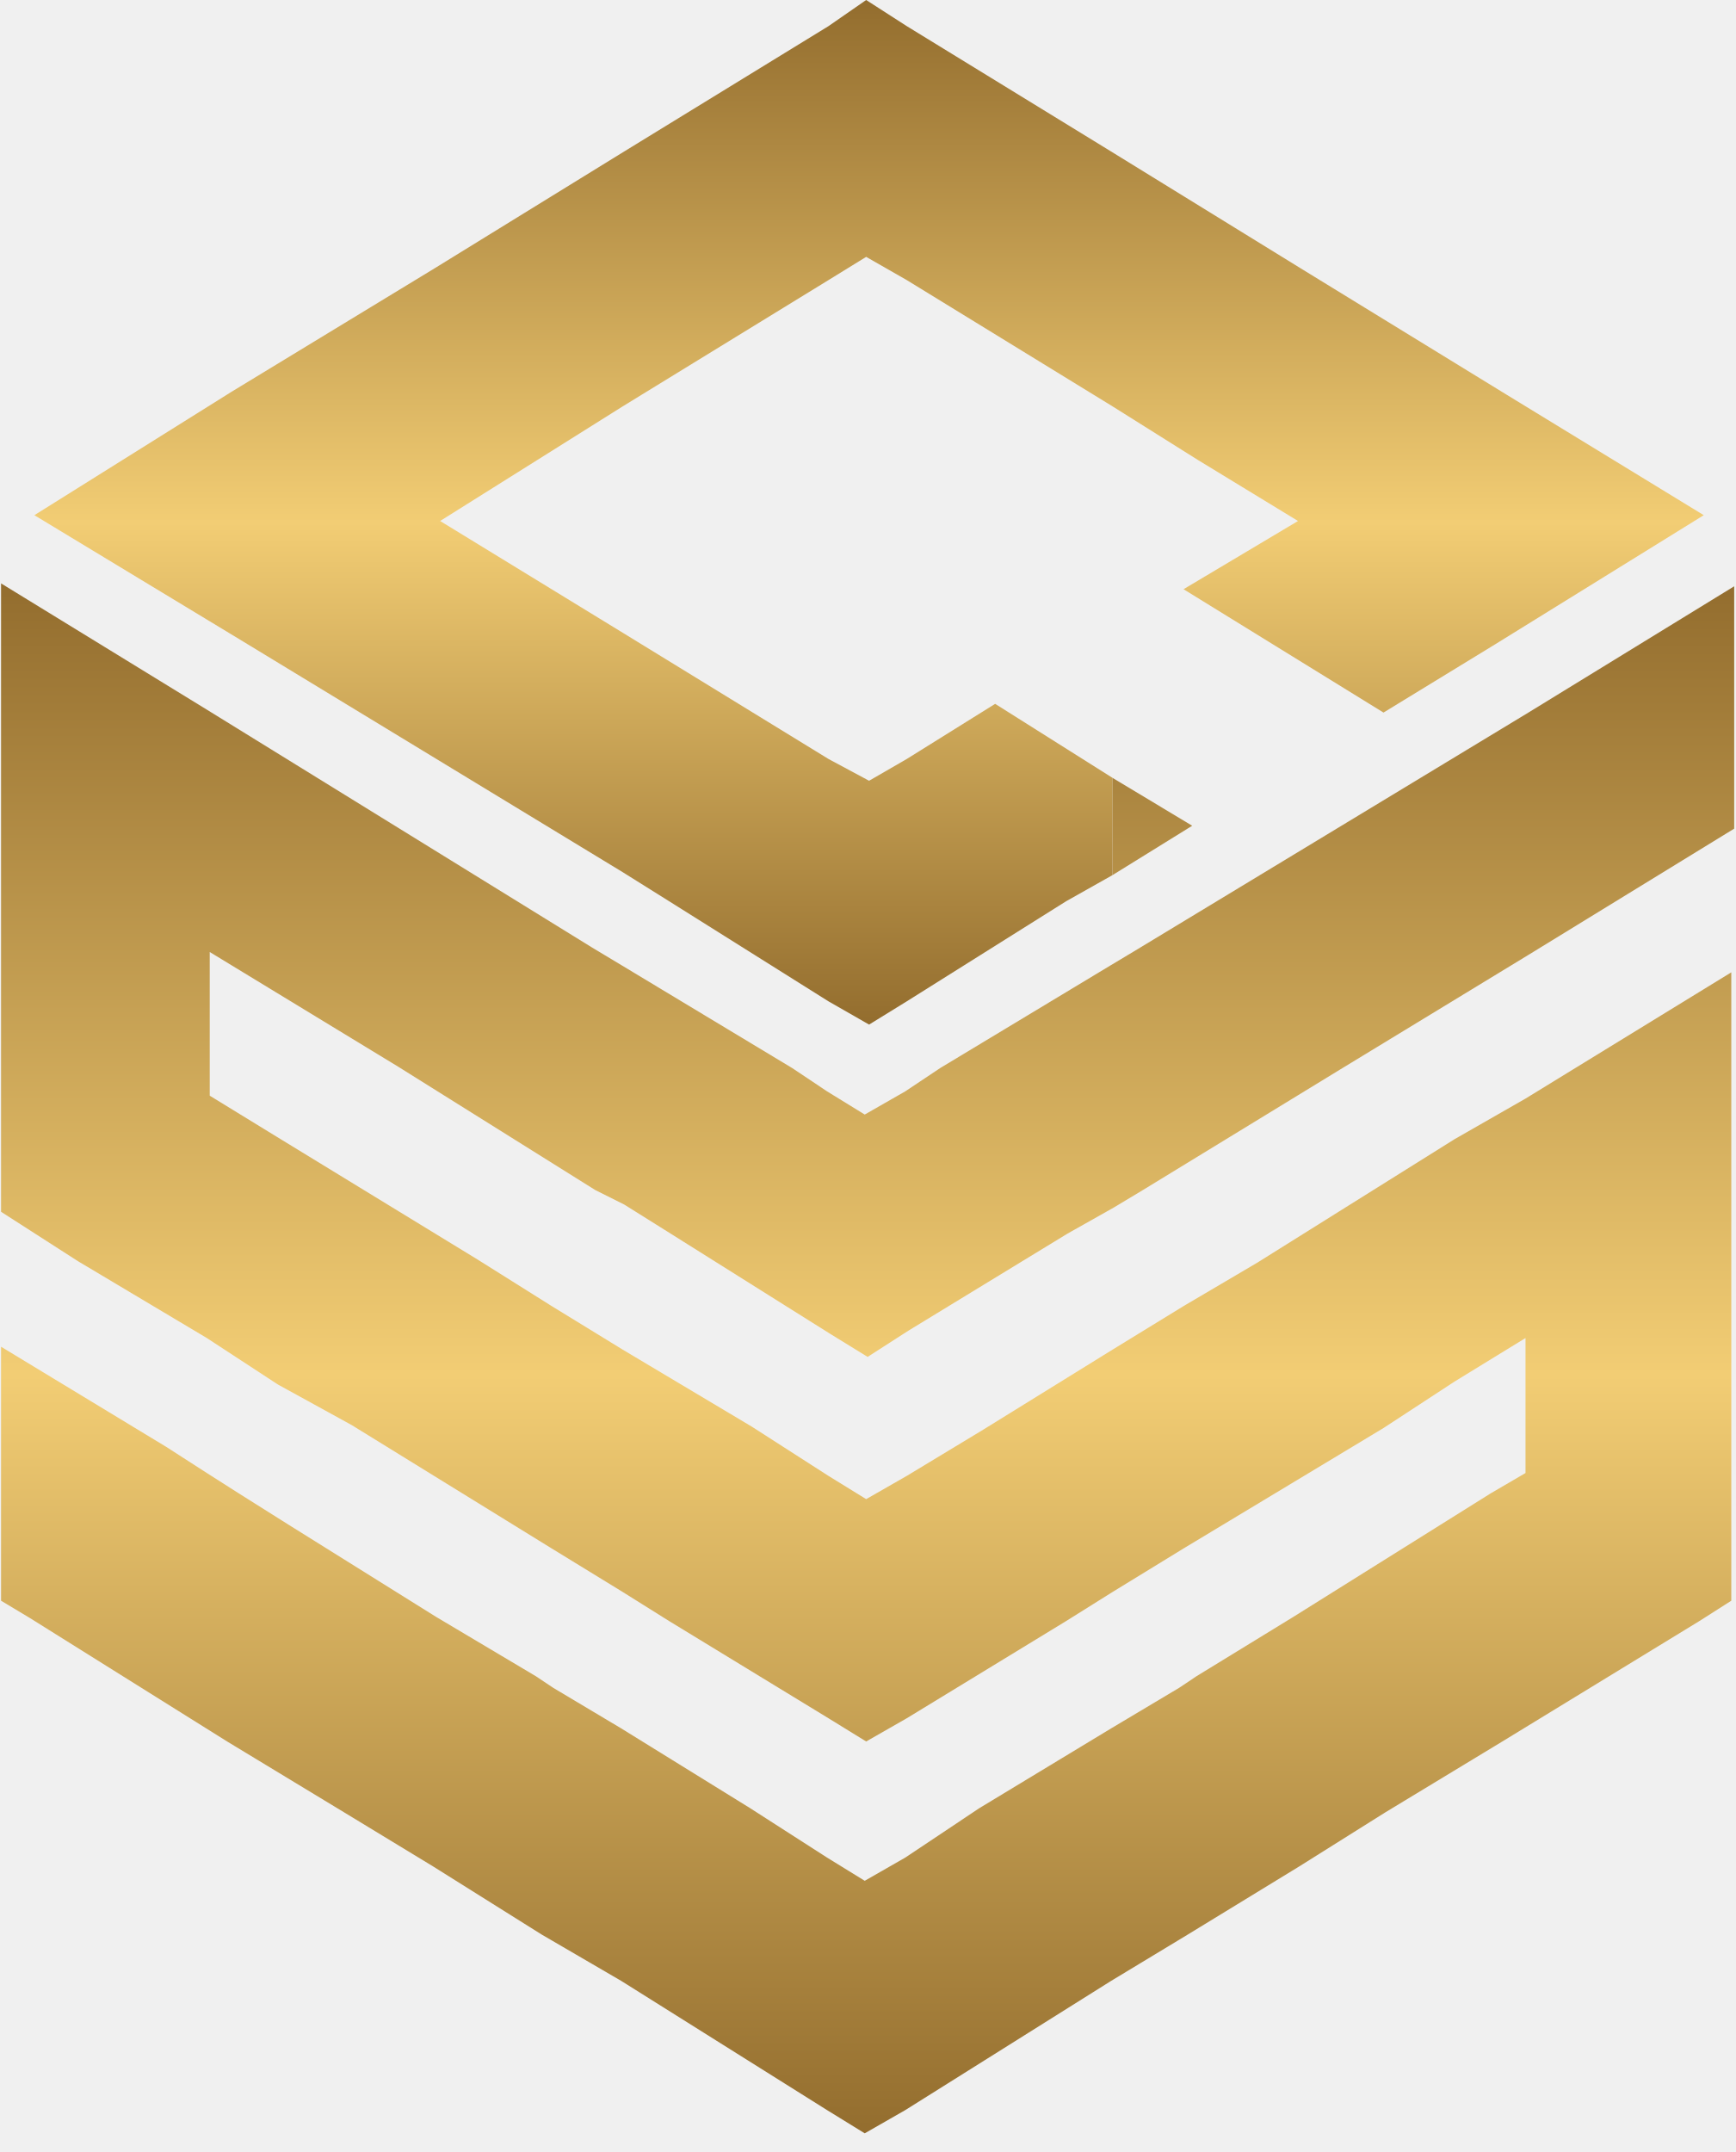
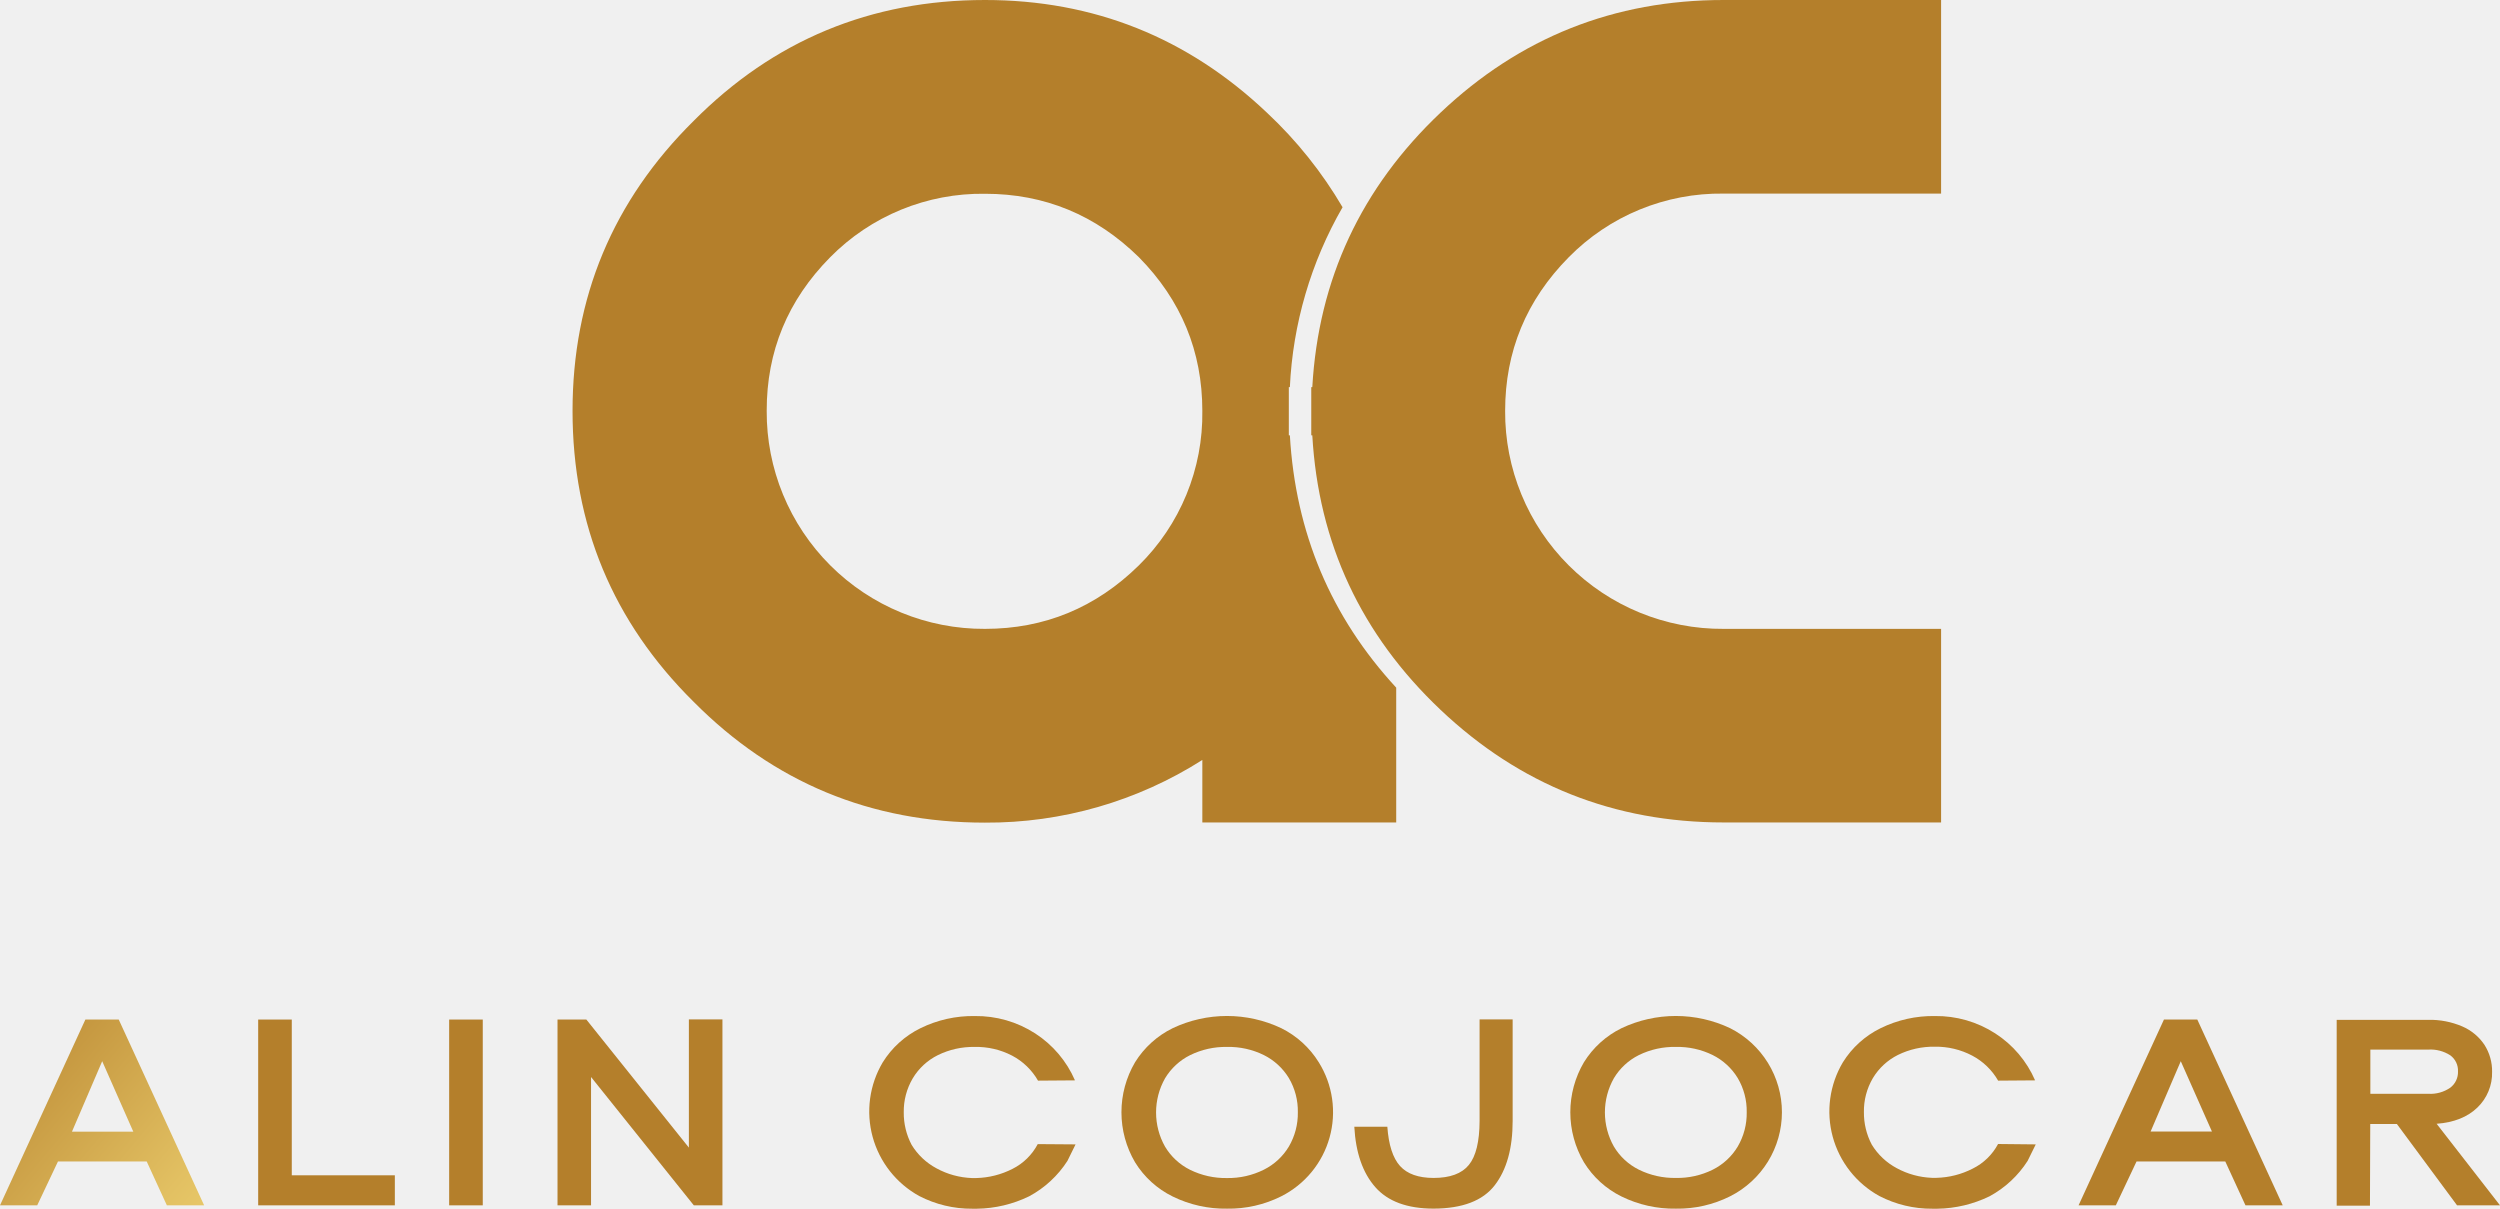
- <svg xmlns="http://www.w3.org/2000/svg" width="75" height="93" viewBox="0 0 75 93" fill="none">
-   <path fill-rule="evenodd" clip-rule="evenodd" d="M56.102 22.515L51.154 25.463L59.797 30.794L64.62 27.846L73.639 22.264L65.121 17.059L56.227 11.602L48.085 6.585L39.191 1.129L37.437 0L35.809 1.129L26.915 6.585L18.773 11.602L10.004 16.933L1.486 22.264L10.505 27.721L26.915 37.692L28.919 38.947L35.809 43.274L37.563 44.278L39.191 43.274L46.081 38.947L48.085 37.818V33.616L43.012 30.417L39.191 32.8L37.563 33.741L35.809 32.8L26.915 27.344L19.023 22.515L23.22 19.881L26.915 17.561L35.809 12.104L37.437 11.101L39.191 12.104L48.085 17.561L51.78 19.881L56.102 22.515Z" fill="url(#paint0_linear)" />
-   <path fill-rule="evenodd" clip-rule="evenodd" d="M15.203 61.587L23.846 66.918L26.915 68.799L28.919 70.054L35.809 74.256L37.437 75.259L39.191 74.256L46.081 70.054L39.191 65.726L46.081 70.054L48.085 68.799L51.154 66.918L59.797 61.713L51.154 56.382L59.797 61.713L62.866 59.706L65.935 57.824V61.524V63.657L64.432 64.535L55.914 69.866L51.717 72.437L50.966 72.939L48.022 74.695L42.323 78.144L39.128 80.276L37.375 81.28L35.746 80.276L32.427 78.144L26.852 74.695L23.909 72.939L23.157 72.437L18.835 69.866L12.51 65.915L10.318 64.535L8.94 63.657L7.186 62.528L0.046 58.2V66.855V69.176L1.299 69.928L9.817 75.259L14.89 78.332L18.71 80.653L23.408 83.6L26.852 85.607L35.746 91.189L37.375 92.193L39.128 91.189L48.022 85.607L51.342 83.6L56.164 80.653L59.86 78.332L64.933 75.259L73.451 70.054L74.829 69.176V67.043V56.633V52.431V46.159V42.02L65.935 47.476L62.866 49.232L54.348 54.563L51.154 56.444L48.085 58.326L42.511 61.775L39.191 63.782L37.437 64.786L35.809 63.782L32.489 61.65L26.915 58.326L23.846 56.444L20.652 54.438L12.134 49.232L9.065 47.351V46.096V41.142L17.207 46.096L25.725 51.427L26.978 52.054L28.982 53.309L35.871 57.636L37.5 58.639L39.254 57.511L46.143 53.309L39.254 49.107L46.143 53.309L48.147 52.18L49.4 51.427L57.918 46.222L66.06 41.267L74.954 35.811V25.337L66.06 30.794L49.275 40.954L48.022 41.706L40.632 46.159L39.128 47.163L37.375 48.166L35.746 47.163L34.243 46.159L26.852 41.706L25.6 40.954L8.94 30.668L0.046 25.212V35.748V41.832V46.159V52.368L3.365 54.5L8.94 57.824L12.009 59.831L15.203 61.587ZM48.085 33.616V37.818L51.529 35.685L48.085 33.616Z" fill="url(#paint1_linear)" />
+ <svg xmlns="http://www.w3.org/2000/svg" width="333" height="161" viewBox="0 0 333 161" fill="none">
+   <g clip-path="url(#clip0)">
+     <path d="M7.722 154.708L4.957 160.552H0L11.373 135.804H15.815L27.192 160.552H22.226L19.542 154.708H7.722ZM13.613 141.353L9.585 150.739H17.755L13.613 141.353Z" fill="url(#paint0_linear)" />
+     <path d="M52.593 160.552H34.39V135.804H38.865V156.55H52.593V160.552Z" fill="url(#paint1_linear)" />
+     <path d="M59.828 160.552V135.804H64.304V160.552H59.828Z" fill="url(#paint2_linear)" />
+     <path d="M96.229 160.552H92.416L78.727 143.457V160.552H74.261V135.804H78.103L91.758 152.861V135.785H96.229V160.552Z" fill="url(#paint3_linear)" />
+     <path d="M143.264 152.433L142.182 154.632C140.912 156.608 139.161 158.23 137.091 159.344C134.919 160.403 132.539 160.969 130.123 161H129.503C127.044 161.019 124.617 160.437 122.434 159.306C120.925 158.474 119.599 157.348 118.534 155.995C117.469 154.642 116.687 153.089 116.234 151.429C115.782 149.768 115.668 148.034 115.899 146.328C116.131 144.623 116.703 142.981 117.582 141.501C118.796 139.547 120.535 137.974 122.601 136.96C124.85 135.854 127.33 135.298 129.837 135.337C132.686 135.3 135.483 136.103 137.878 137.646C140.228 139.163 142.075 141.34 143.187 143.904L138.264 143.942C137.454 142.527 136.257 141.371 134.813 140.611C133.278 139.813 131.567 139.414 129.837 139.45C128.131 139.419 126.443 139.796 124.913 140.549C123.527 141.238 122.369 142.31 121.576 143.638C120.769 145.008 120.355 146.574 120.38 148.164C120.365 149.668 120.724 151.153 121.424 152.485C122.232 153.815 123.385 154.902 124.76 155.631C126.202 156.415 127.806 156.855 129.446 156.916H130.042C131.725 156.875 133.377 156.455 134.875 155.688C136.309 154.967 137.481 153.816 138.226 152.395L143.264 152.433Z" fill="url(#paint4_linear)" />
+     <path d="M156.209 159.377C154.138 158.362 152.397 156.781 151.19 154.818C150.002 152.798 149.376 150.497 149.376 148.155C149.376 145.812 150.002 143.512 151.19 141.491C152.402 139.537 154.142 137.963 156.209 136.951C158.468 135.882 160.936 135.328 163.435 135.328C165.934 135.328 168.402 135.882 170.661 136.951C172.718 137.969 174.448 139.542 175.656 141.491C176.581 142.971 177.187 144.627 177.435 146.354C177.684 148.08 177.569 149.839 177.099 151.519C176.63 153.199 175.814 154.763 174.706 156.111C173.597 157.459 172.22 158.562 170.661 159.349C168.422 160.47 165.944 161.033 163.44 160.991C160.936 161.034 158.457 160.48 156.209 159.377ZM168.345 155.803C169.729 155.113 170.887 154.041 171.681 152.714C172.488 151.33 172.9 149.751 172.873 148.15C172.902 146.554 172.49 144.981 171.681 143.605C170.881 142.288 169.724 141.223 168.345 140.535C166.821 139.785 165.138 139.413 163.44 139.45C161.734 139.419 160.046 139.796 158.516 140.549C157.131 141.239 155.974 142.311 155.18 143.638C154.398 145.026 153.988 146.591 153.988 148.183C153.988 149.775 154.398 151.34 155.18 152.728C155.972 154.056 157.13 155.128 158.516 155.817C160.046 156.57 161.734 156.947 163.44 156.917C165.141 156.944 166.823 156.562 168.345 155.803Z" fill="url(#paint5_linear)" />
+     <path d="M201.485 135.785V149.306C201.485 152.952 200.691 155.807 199.102 157.873C197.513 159.938 194.797 160.976 190.952 160.986C187.456 160.986 184.87 160.034 183.192 158.13C181.514 156.226 180.582 153.543 180.394 150.082H184.793C184.968 152.519 185.534 154.264 186.49 155.317C187.447 156.371 188.934 156.899 190.952 156.902C193.141 156.902 194.708 156.325 195.651 155.17C196.595 154.015 197.072 152.06 197.081 149.306V135.785H201.485Z" fill="url(#paint6_linear)" />
+     <path d="M215.995 159.377C213.925 158.361 212.187 156.78 210.98 154.818C209.792 152.797 209.166 150.497 209.166 148.155C209.166 145.812 209.792 143.512 210.98 141.491C212.192 139.538 213.929 137.965 215.995 136.951C218.253 135.882 220.721 135.328 223.22 135.328C225.72 135.328 228.188 135.882 230.446 136.951C232.523 137.996 234.268 139.597 235.488 141.574C236.707 143.551 237.353 145.828 237.353 148.15C237.353 150.472 236.707 152.748 235.488 154.726C234.268 156.703 232.523 158.303 230.446 159.349C228.209 160.47 225.733 161.033 223.23 160.991C220.724 161.033 218.244 160.48 215.995 159.377ZM228.135 155.803C229.519 155.113 230.677 154.041 231.471 152.714C232.278 151.33 232.69 149.751 232.663 148.15C232.692 146.554 232.28 144.981 231.471 143.605C230.671 142.288 229.515 141.223 228.135 140.535C226.611 139.785 224.928 139.413 223.23 139.45C221.524 139.414 219.834 139.786 218.301 140.535C216.916 141.224 215.758 142.296 214.965 143.624C214.184 145.011 213.773 146.577 213.773 148.169C213.773 149.761 214.184 151.326 214.965 152.714C215.756 154.043 216.915 155.115 218.301 155.803C219.832 156.556 221.52 156.933 223.225 156.902C224.926 156.935 226.61 156.558 228.135 155.803Z" fill="url(#paint7_linear)" />
+     <path d="M271.161 152.433L270.079 154.632C268.816 156.605 267.073 158.226 265.012 159.344C262.843 160.401 260.467 160.967 258.053 161H257.386C254.928 161.018 252.503 160.436 250.322 159.306C248.813 158.474 247.487 157.348 246.422 155.995C245.357 154.642 244.575 153.089 244.122 151.429C243.669 149.768 243.556 148.034 243.787 146.328C244.019 144.623 244.591 142.981 245.47 141.501C246.683 139.547 248.423 137.974 250.489 136.96C252.738 135.854 255.218 135.298 257.724 135.337C260.572 135.299 263.368 136.102 265.76 137.646C268.113 139.161 269.962 141.339 271.075 143.904L266.151 143.942C265.34 142.528 264.144 141.372 262.7 140.611C261.168 139.803 259.457 139.394 257.724 139.421C256.019 139.39 254.331 139.767 252.801 140.52C251.416 141.211 250.258 142.283 249.464 143.609C248.658 144.98 248.246 146.546 248.273 148.135C248.258 149.64 248.616 151.125 249.316 152.457C250.124 153.787 251.277 154.874 252.653 155.603C254.094 156.386 255.698 156.826 257.338 156.888H257.934C259.616 156.847 261.266 156.427 262.762 155.66C264.206 154.948 265.388 153.801 266.142 152.381L271.161 152.433Z" fill="url(#paint8_linear)" />
+     <path d="M284.587 154.708L281.828 160.552H276.866L288.238 135.804H292.681L304.058 160.552H299.096L296.408 154.708H284.587ZM290.479 141.353L286.461 150.72H294.63L290.479 141.353Z" fill="url(#paint9_linear)" />
+     <path d="M333 160.552H327.28L319.263 149.715H315.717L315.679 160.591H311.246V135.842H323.439C324.995 135.807 326.54 136.106 327.971 136.718C329.167 137.231 330.19 138.077 330.917 139.154C331.609 140.231 331.968 141.488 331.947 142.767C331.97 143.652 331.807 144.533 331.47 145.353C331.133 146.172 330.628 146.913 329.988 147.526C328.678 148.795 326.869 149.516 324.559 149.687L333 160.552ZM315.731 145.694H323.453C324.486 145.756 325.511 145.473 326.365 144.889C326.701 144.637 326.971 144.308 327.152 143.929C327.333 143.55 327.419 143.134 327.404 142.714C327.423 142.301 327.34 141.89 327.163 141.516C326.985 141.143 326.717 140.819 326.384 140.573C325.514 140.011 324.487 139.742 323.453 139.806H315.731V145.694Z" fill="url(#paint10_linear)" />
+     <path d="M171.81 57.983H171.671V51.568H171.81C172.205 43.136 174.612 34.92 178.83 27.604C176.1 22.951 172.713 18.714 168.773 15.025C158.208 5.008 145.683 0 131.2 0C115.989 0 103.056 5.365 92.401 16.096C81.642 26.738 76.262 39.617 76.262 54.733C76.262 69.921 81.637 82.835 92.387 93.474C103.038 104.211 115.971 109.578 131.185 109.575C141.444 109.632 151.501 106.733 160.151 101.227V109.551H185.975V91.594C177.281 82.171 172.559 70.967 171.81 57.983ZM151.695 75.308C145.957 80.946 139.125 83.765 131.2 83.765C127.376 83.786 123.586 83.049 120.049 81.597C116.512 80.146 113.298 78.008 110.594 75.308C107.89 72.608 105.749 69.399 104.295 65.868C102.842 62.336 102.104 58.551 102.125 54.733C102.109 46.8 104.927 39.979 110.58 34.267C113.268 31.539 116.482 29.384 120.028 27.93C123.573 26.476 127.377 25.755 131.209 25.81C139.134 25.81 145.966 28.629 151.705 34.267C157.336 39.979 160.151 46.8 160.151 54.733C160.205 58.554 159.484 62.348 158.031 65.884C156.577 69.42 154.422 72.625 151.695 75.308Z" fill="url(#paint11_linear)" />
+     <path d="M174.798 51.568C175.618 37.201 181.31 25.014 191.876 15.006C202.441 4.999 215.012 -0.003 229.588 1.50852e-06H258.553V25.786H229.588C225.753 25.734 221.947 26.459 218.401 27.916C214.854 29.374 211.641 31.535 208.954 34.267C203.307 39.979 200.484 46.8 200.484 54.733C200.463 58.554 201.202 62.34 202.657 65.874C204.113 69.408 206.256 72.618 208.963 75.318C211.671 78.019 214.887 80.156 218.428 81.606C221.968 83.056 225.761 83.79 229.588 83.765H258.553V109.551H229.588C215.012 109.551 202.441 104.549 191.876 94.545C181.31 84.541 175.618 72.353 174.798 57.983H174.66V51.568H174.798Z" fill="url(#paint12_linear)" />
+   </g>
  <defs>
-     <linearGradient id="paint0_linear" x1="37.564" y1="44.274" x2="37.564" y2="0" gradientUnits="userSpaceOnUse">
-       <stop stop-color="#936D2E" />
-       <stop offset="0.49" stop-color="#F2CD74" />
-       <stop offset="1" stop-color="#936D2E" />
+     <linearGradient id="paint0_linear" x1="-6.845" y1="135.813" x2="129.004" y2="249.955" gradientUnits="userSpaceOnUse">
+       <stop stop-color="#B47F2B" />
+       <stop offset="0.21" stop-color="#E2C062" />
+       <stop offset="0.33" stop-color="#F8DF7C" />
+       <stop offset="0.52" stop-color="#FFF4A7" />
+       <stop offset="0.73" stop-color="#F8DF7C" />
+       <stop offset="1" stop-color="#B47F2B" />
    </linearGradient>
-     <linearGradient id="paint1_linear" x1="37.502" y1="92.257" x2="37.502" y2="25.229" gradientUnits="userSpaceOnUse">
-       <stop stop-color="#936D2E" />
-       <stop offset="0.49" stop-color="#F2CD74" />
-       <stop offset="1" stop-color="#936D2E" />
+     <linearGradient id="paint1_linear" x1="226.066" y1="6463.8" x2="6635.92" y2="10419.2" gradientUnits="userSpaceOnUse">
+       <stop stop-color="#B47F2B" />
+       <stop offset="0.21" stop-color="#E2C062" />
+       <stop offset="0.33" stop-color="#F8DF7C" />
+       <stop offset="0.52" stop-color="#FFF4A7" />
+       <stop offset="0.73" stop-color="#F8DF7C" />
+       <stop offset="1" stop-color="#B47F2B" />
    </linearGradient>
+     <linearGradient id="paint2_linear" x1="205.645" y1="5813.41" x2="2332.83" y2="6136.15" gradientUnits="userSpaceOnUse">
+       <stop stop-color="#B47F2B" />
+       <stop offset="0.21" stop-color="#E2C062" />
+       <stop offset="0.33" stop-color="#F8DF7C" />
+       <stop offset="0.52" stop-color="#FFF4A7" />
+       <stop offset="0.73" stop-color="#F8DF7C" />
+       <stop offset="1" stop-color="#B47F2B" />
+     </linearGradient>
+     <linearGradient id="paint3_linear" x1="1231.33" y1="5224.57" x2="8105.95" y2="10340.5" gradientUnits="userSpaceOnUse">
+       <stop stop-color="#B47F2B" />
+       <stop offset="0.21" stop-color="#E2C062" />
+       <stop offset="0.33" stop-color="#F8DF7C" />
+       <stop offset="0.52" stop-color="#FFF4A7" />
+       <stop offset="0.73" stop-color="#F8DF7C" />
+       <stop offset="1" stop-color="#B47F2B" />
+     </linearGradient>
+     <linearGradient id="paint4_linear" x1="2620.67" y1="4231.19" x2="10015.3" y2="10874.1" gradientUnits="userSpaceOnUse">
+       <stop stop-color="#B47F2B" />
+       <stop offset="0.21" stop-color="#E2C062" />
+       <stop offset="0.33" stop-color="#F8DF7C" />
+       <stop offset="0.52" stop-color="#FFF4A7" />
+       <stop offset="0.73" stop-color="#F8DF7C" />
+       <stop offset="1" stop-color="#B47F2B" />
+     </linearGradient>
+     <linearGradient id="paint5_linear" x1="3543.96" y1="3335.76" x2="10956.4" y2="10165.5" gradientUnits="userSpaceOnUse">
+       <stop stop-color="#B47F2B" />
+       <stop offset="0.21" stop-color="#E2C062" />
+       <stop offset="0.33" stop-color="#F8DF7C" />
+       <stop offset="0.52" stop-color="#FFF4A7" />
+       <stop offset="0.73" stop-color="#F8DF7C" />
+       <stop offset="1" stop-color="#B47F2B" />
+     </linearGradient>
+     <linearGradient id="paint6_linear" x1="3273.86" y1="2490.05" x2="10142.6" y2="7312.88" gradientUnits="userSpaceOnUse">
+       <stop stop-color="#B47F2B" />
+       <stop offset="0.21" stop-color="#E2C062" />
+       <stop offset="0.33" stop-color="#F8DF7C" />
+       <stop offset="0.52" stop-color="#FFF4A7" />
+       <stop offset="0.73" stop-color="#F8DF7C" />
+       <stop offset="1" stop-color="#B47F2B" />
+     </linearGradient>
+     <linearGradient id="paint7_linear" x1="5064.33" y1="1750.43" x2="12476.4" y2="8580.26" gradientUnits="userSpaceOnUse">
+       <stop stop-color="#B47F2B" />
+       <stop offset="0.21" stop-color="#E2C062" />
+       <stop offset="0.33" stop-color="#F8DF7C" />
+       <stop offset="0.52" stop-color="#FFF4A7" />
+       <stop offset="0.73" stop-color="#F8DF7C" />
+       <stop offset="1" stop-color="#B47F2B" />
+     </linearGradient>
+     <linearGradient id="paint8_linear" x1="5796.73" y1="840.351" x2="13191.4" y2="7485.8" gradientUnits="userSpaceOnUse">
+       <stop stop-color="#B47F2B" />
+       <stop offset="0.21" stop-color="#E2C062" />
+       <stop offset="0.33" stop-color="#F8DF7C" />
+       <stop offset="0.52" stop-color="#FFF4A7" />
+       <stop offset="0.73" stop-color="#F8DF7C" />
+       <stop offset="1" stop-color="#B47F2B" />
+     </linearGradient>
+     <linearGradient id="paint9_linear" x1="6411.46" y1="119.47" x2="13559.5" y2="6708.36" gradientUnits="userSpaceOnUse">
+       <stop stop-color="#B47F2B" />
+       <stop offset="0.21" stop-color="#E2C062" />
+       <stop offset="0.33" stop-color="#F8DF7C" />
+       <stop offset="0.52" stop-color="#FFF4A7" />
+       <stop offset="0.73" stop-color="#F8DF7C" />
+       <stop offset="1" stop-color="#B47F2B" />
+     </linearGradient>
+     <linearGradient id="paint10_linear" x1="5869.57" y1="-762.886" x2="12721.4" y2="4289.62" gradientUnits="userSpaceOnUse">
+       <stop stop-color="#B47F2B" />
+       <stop offset="0.21" stop-color="#E2C062" />
+       <stop offset="0.33" stop-color="#F8DF7C" />
+       <stop offset="0.52" stop-color="#FFF4A7" />
+       <stop offset="0.73" stop-color="#F8DF7C" />
+       <stop offset="1" stop-color="#B47F2B" />
+     </linearGradient>
+     <linearGradient id="paint11_linear" x1="20818.6" y1="4700.8" x2="52093.9" y2="30972.9" gradientUnits="userSpaceOnUse">
+       <stop stop-color="#B47F2B" />
+       <stop offset="0.21" stop-color="#E2C062" />
+       <stop offset="0.33" stop-color="#F8DF7C" />
+       <stop offset="0.52" stop-color="#FFF4A7" />
+       <stop offset="0.73" stop-color="#F8DF7C" />
+       <stop offset="1" stop-color="#B47F2B" />
+     </linearGradient>
+     <linearGradient id="paint12_linear" x1="23521.4" y1="-6952.12" x2="52394.2" y2="11598.9" gradientUnits="userSpaceOnUse">
+       <stop stop-color="#B47F2B" />
+       <stop offset="0.21" stop-color="#E2C062" />
+       <stop offset="0.33" stop-color="#F8DF7C" />
+       <stop offset="0.52" stop-color="#FFF4A7" />
+       <stop offset="0.73" stop-color="#F8DF7C" />
+       <stop offset="1" stop-color="#B47F2B" />
+     </linearGradient>
+     <clipPath id="clip0">
+       <rect width="333" height="161" fill="white" />
+     </clipPath>
  </defs>
</svg>
